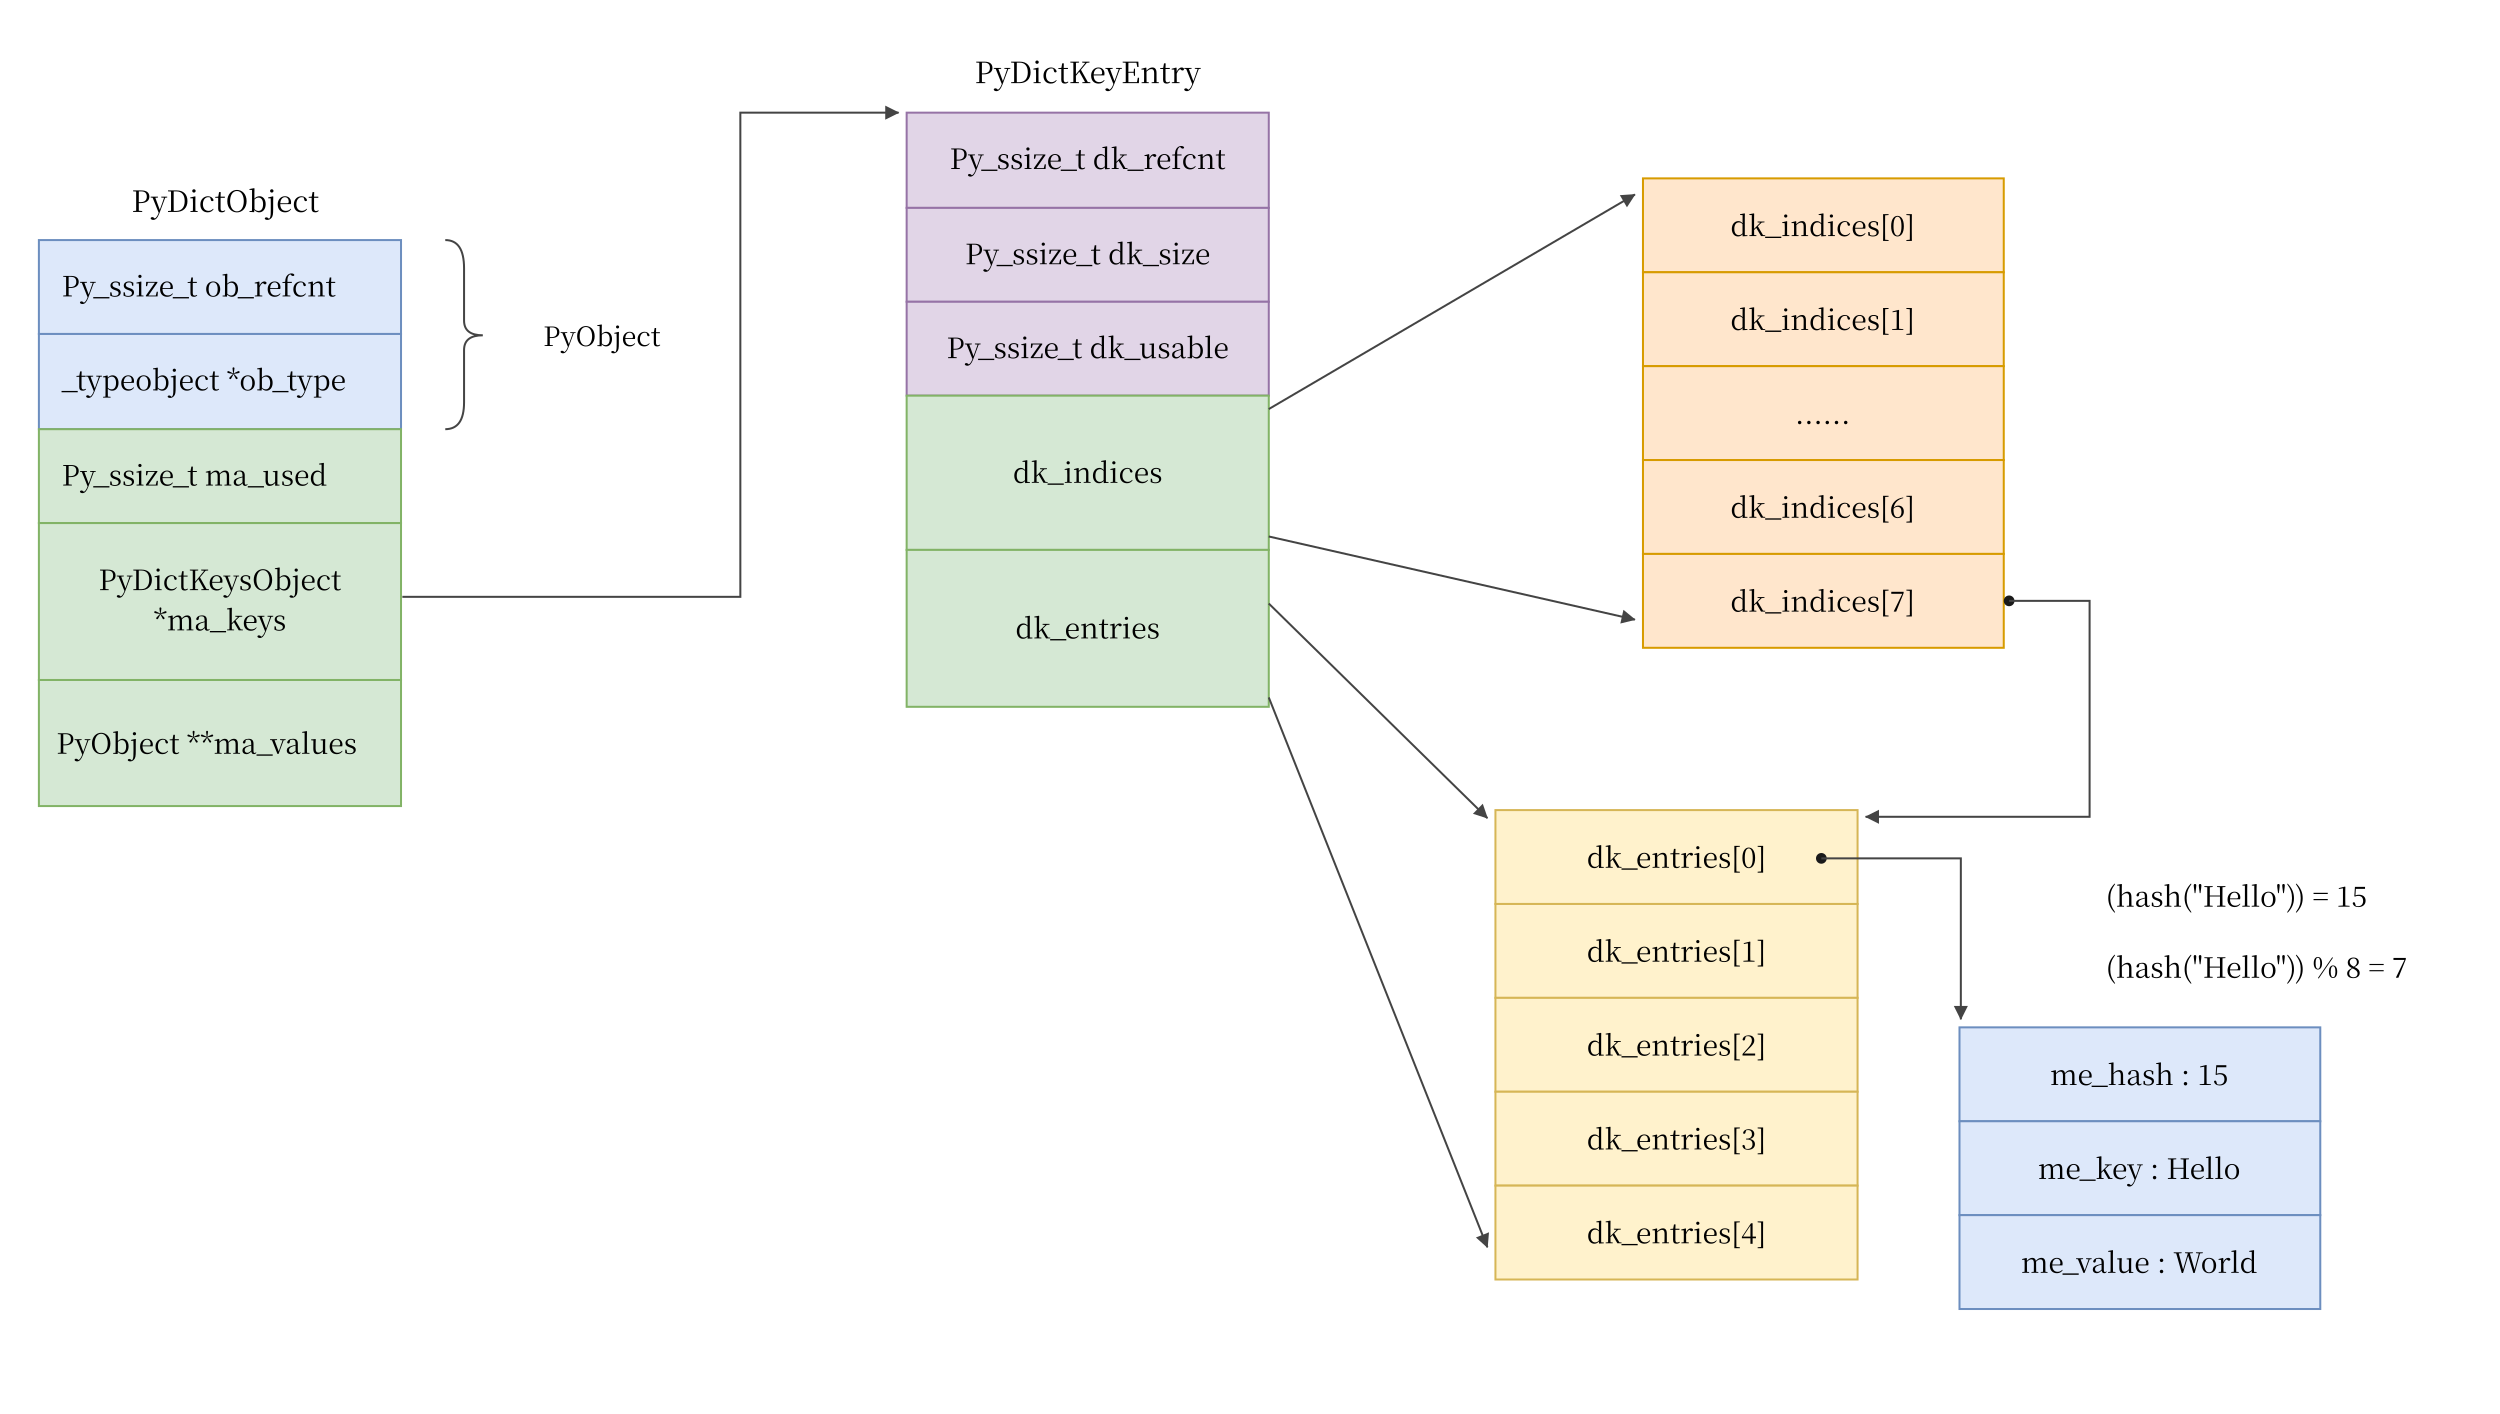
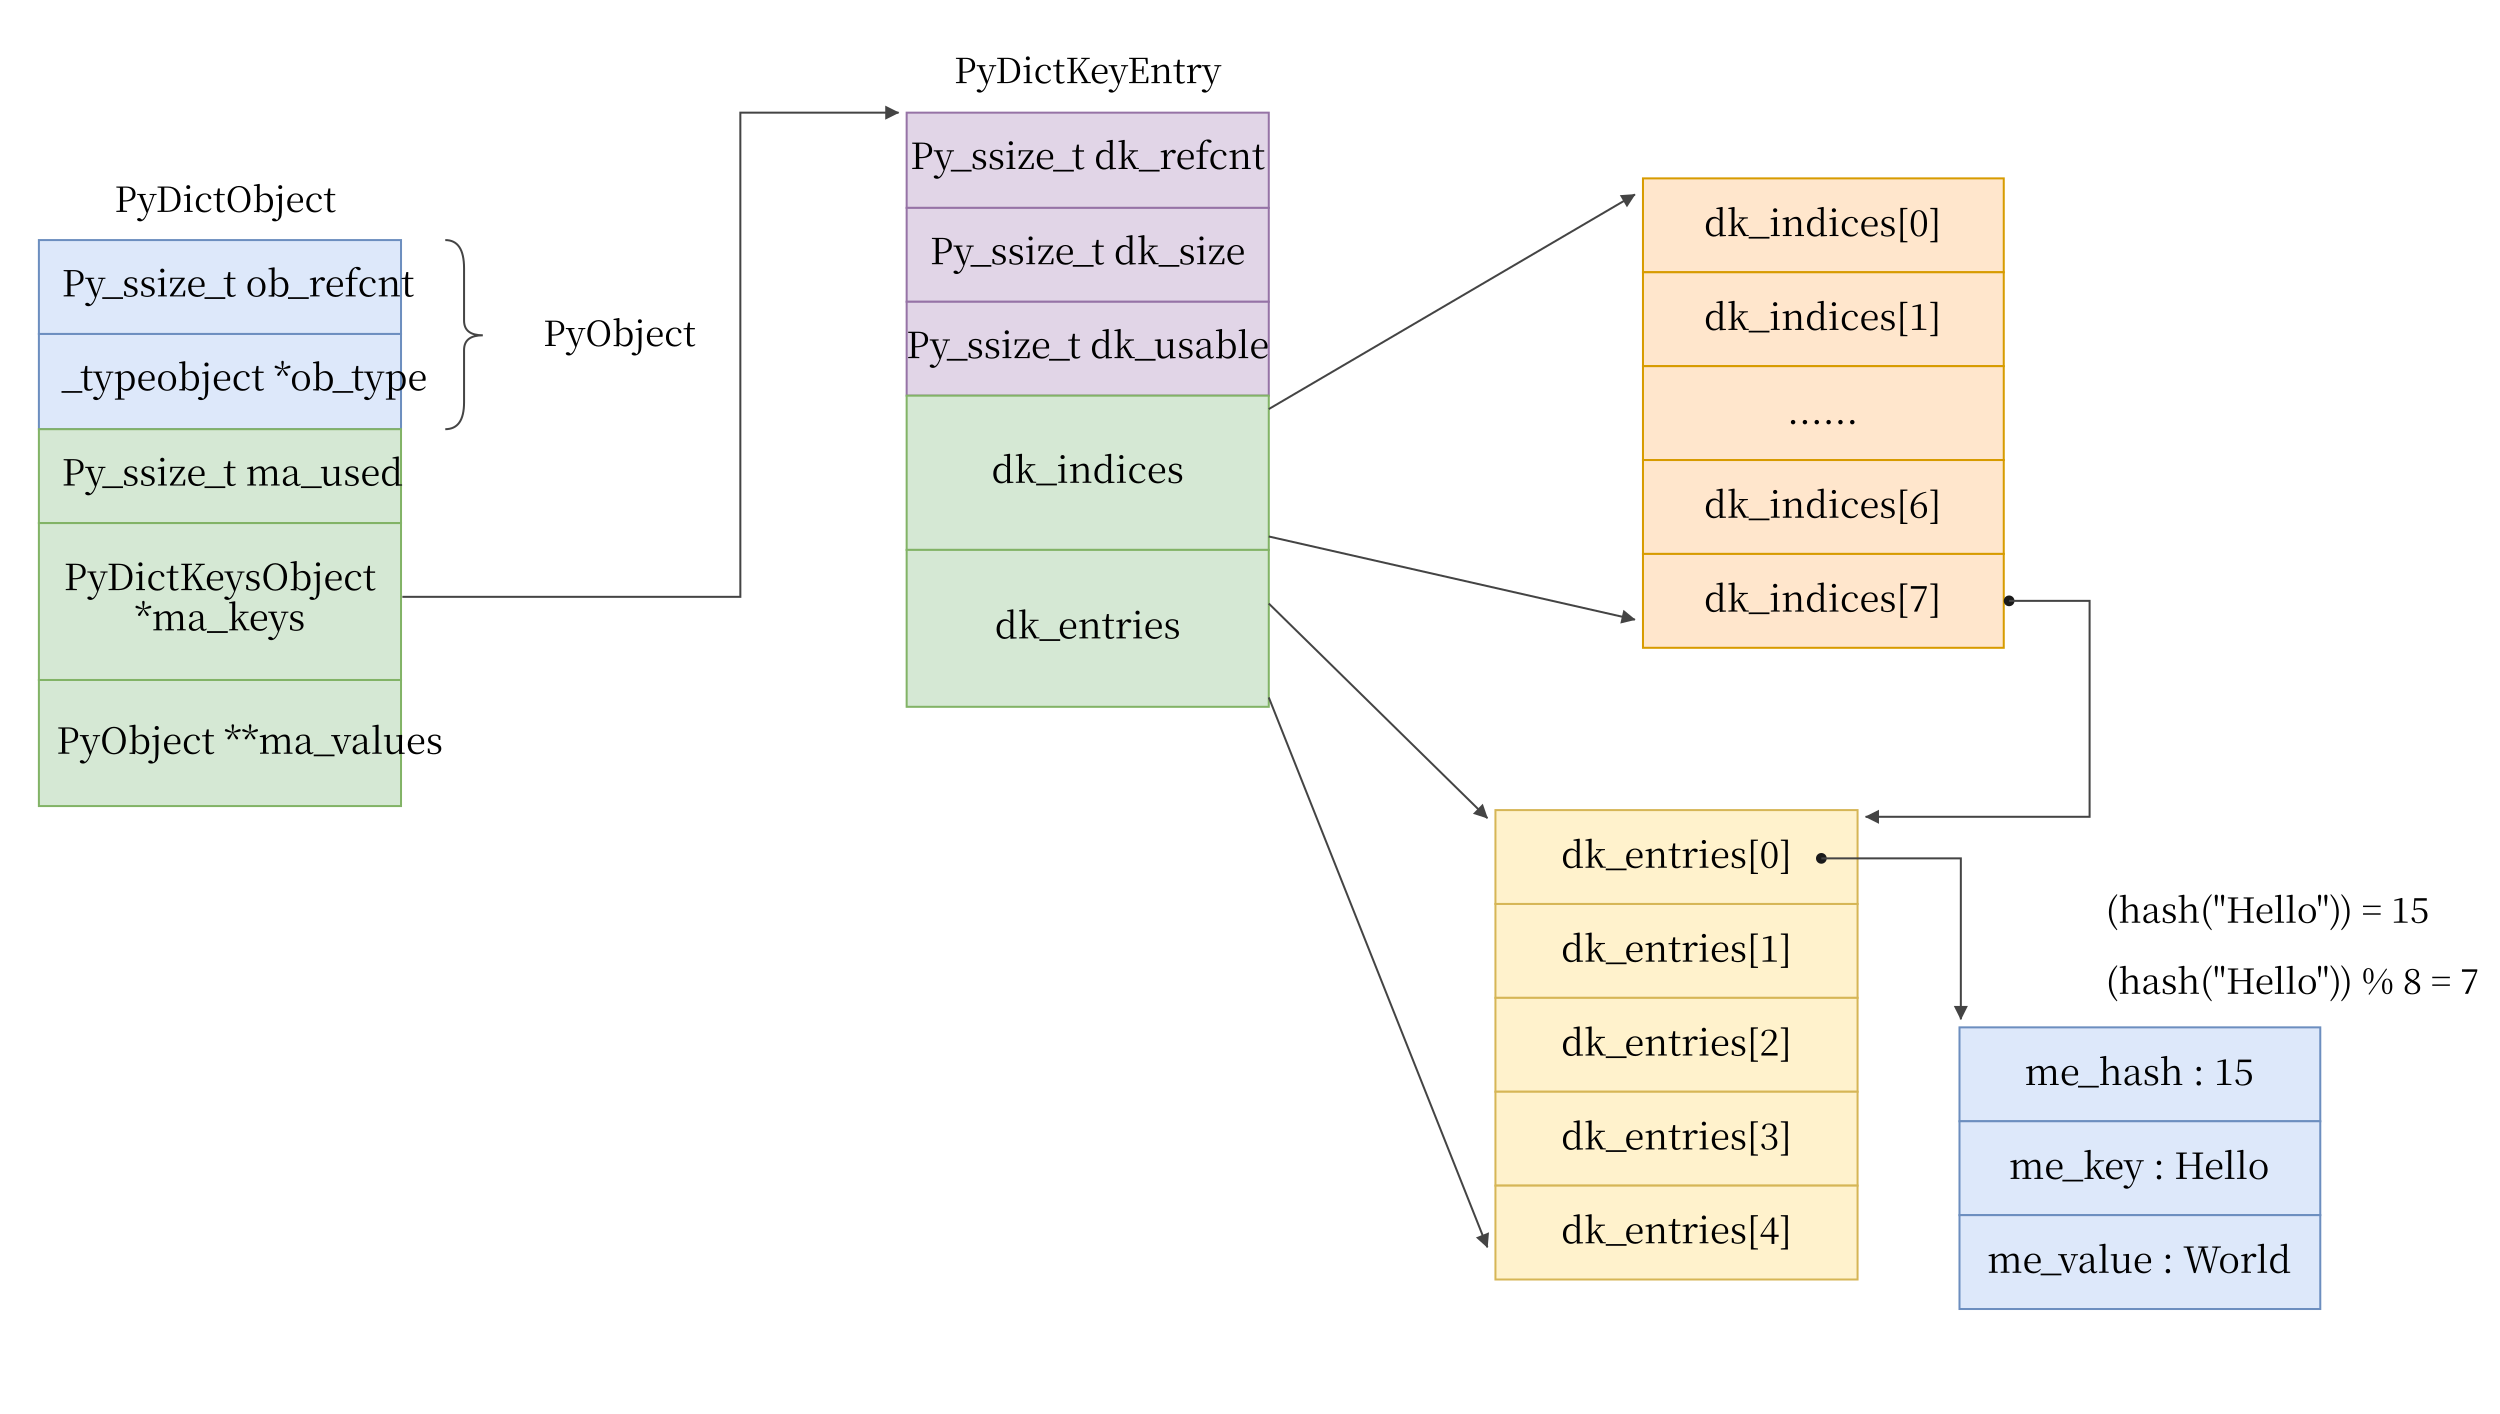
<svg xmlns="http://www.w3.org/2000/svg" viewBox="0 0 1864 1054" role="img" aria-label="字典的内存结构：PyDictObject 的 ma_keys 指向 PyDictKeyEntry，它的 dk_indices 与 dk_entries 分别指向下标数组与键值对数组" font-family="Seaford, 'Songti SC', STSong, SimSun, 'Noto Serif CJK SC', Palatino, 'Source Serif Pro', serif" width="1864" height="1054">
  <defs>
    <marker id="arrow-33dict" viewBox="0 0 10 10" refX="9.5" refY="5" markerWidth="7" markerHeight="7" orient="auto-start-reverse">
      <path d="M0,0 L10,5 L0,10 z" fill="#444" />
    </marker>
  </defs>
-   <text x="168" y="158" font-size="22" text-anchor="middle">PyDictObject</text>
+   <text x="168" y="158" font-size="26" text-anchor="middle">PyDictObject</text>
  <g stroke="#6c8ebf" stroke-width="1.5" fill="#dde8fa">
    <rect x="29" y="179" width="270" height="70" />
    <rect x="29" y="249" width="270" height="71" />
  </g>
  <g stroke="#82b366" stroke-width="1.5" fill="#d5e8d4">
    <rect x="29" y="320" width="270" height="70" />
    <rect x="29" y="390" width="270" height="117" />
    <rect x="29" y="507" width="270" height="94" />
  </g>
-   <g font-size="21">
+   <g font-size="27">
    <text x="46" y="221">Py_ssize_t ob_refcnt</text>
    <text x="46" y="291">_typeobject *ob_type</text>
    <text x="46" y="362">Py_ssize_t ma_used</text>
    <text x="164" y="440" text-anchor="middle">PyDictKeysObject</text>
    <text x="164" y="470" text-anchor="middle">*ma_keys</text>
    <text x="42" y="562">PyObject **ma_values</text>
  </g>
  <path d="M332 179 Q 346 179 346 200 V 239 Q 346 250 360 250 Q 346 250 346 261 V 300 Q 346 320 332 320" fill="none" stroke="#444" stroke-width="1.5" />
-   <text x="405" y="258" font-size="20">PyObject</text>
-   <text x="811" y="62" font-size="22" text-anchor="middle">PyDictKeyEntry</text>
+   <text x="405" y="258" font-size="26">PyObject</text>
+   <text x="811" y="62" font-size="26" text-anchor="middle">PyDictKeyEntry</text>
  <g stroke="#9673a6" stroke-width="1.5" fill="#e1d5e7">
    <rect x="676" y="84" width="270" height="71" />
    <rect x="676" y="155" width="270" height="70" />
    <rect x="676" y="225" width="270" height="70" />
  </g>
  <g stroke="#82b366" stroke-width="1.5" fill="#d5e8d4">
    <rect x="676" y="295" width="270" height="115" />
    <rect x="676" y="410" width="270" height="117" />
  </g>
-   <g font-size="21" text-anchor="middle">
+   <g font-size="27" text-anchor="middle">
    <text x="811" y="126">Py_ssize_t dk_refcnt</text>
    <text x="811" y="197">Py_ssize_t dk_size</text>
    <text x="811" y="267">Py_ssize_t dk_usable</text>
    <text x="811" y="360">dk_indices</text>
    <text x="811" y="476">dk_entries</text>
  </g>
  <path d="M300 445 H 552 V 84 H 670" fill="none" stroke="#444" stroke-width="1.5" marker-end="url(#arrow-33dict)" />
  <g stroke="#d79b00" stroke-width="1.5" fill="#ffe6cc">
    <rect x="1225" y="133" width="269" height="70" />
    <rect x="1225" y="203" width="269" height="70" />
    <rect x="1225" y="273" width="269" height="70" />
    <rect x="1225" y="343" width="269" height="70" />
    <rect x="1225" y="413" width="269" height="70" />
  </g>
-   <g font-size="21" text-anchor="middle">
+   <g font-size="27" text-anchor="middle">
    <text x="1359" y="176">dk_indices[0]</text>
    <text x="1359" y="246">dk_indices[1]</text>
    <text x="1359" y="316">......</text>
    <text x="1359" y="386">dk_indices[6]</text>
    <text x="1359" y="456">dk_indices[7]</text>
  </g>
  <g stroke="#d6b656" stroke-width="1.5" fill="#fff2cc">
    <rect x="1115" y="604" width="270" height="70" />
    <rect x="1115" y="674" width="270" height="70" />
    <rect x="1115" y="744" width="270" height="70" />
    <rect x="1115" y="814" width="270" height="70" />
    <rect x="1115" y="884" width="270" height="70" />
  </g>
-   <g font-size="21" text-anchor="middle">
+   <g font-size="27" text-anchor="middle">
    <text x="1250" y="647">dk_entries[0]</text>
    <text x="1250" y="717">dk_entries[1]</text>
    <text x="1250" y="787">dk_entries[2]</text>
    <text x="1250" y="857">dk_entries[3]</text>
    <text x="1250" y="927">dk_entries[4]</text>
  </g>
  <g stroke="#6c8ebf" stroke-width="1.5" fill="#dde8fa">
    <rect x="1461" y="766" width="269" height="70" />
    <rect x="1461" y="836" width="269" height="70" />
    <rect x="1461" y="906" width="269" height="70" />
  </g>
-   <g font-size="21" text-anchor="middle">
+   <g font-size="27" text-anchor="middle">
    <text x="1595" y="809">me_hash : 15</text>
    <text x="1595" y="879">me_key : Hello</text>
    <text x="1595" y="949">me_value : World</text>
  </g>
  <g fill="none" stroke="#444" stroke-width="1.5" marker-end="url(#arrow-33dict)">
    <path d="M946 305 L 1219 145" />
    <path d="M946 400 L 1219 462" />
    <path d="M946 450 L 1109 610" />
    <path d="M946 520 L 1109 930" />
  </g>
  <circle cx="1498" cy="448" r="4" fill="#1a1a1a" />
  <path d="M1498 448 H 1558 V 609 H 1391" fill="none" stroke="#444" stroke-width="1.5" marker-end="url(#arrow-33dict)" />
  <circle cx="1358" cy="640" r="4" fill="#1a1a1a" />
  <path d="M1358 640 H 1462 V 760" fill="none" stroke="#444" stroke-width="1.5" marker-end="url(#arrow-33dict)" />
-   <g font-size="21">
-     <text x="1570" y="676">(hash("Hello")) = 15</text>
-     <text x="1570" y="729">(hash("Hello")) % 8 = 7</text>
+   <g font-size="26">
+     <text x="1570" y="688">(hash("Hello")) = 15</text>
+     <text x="1570" y="741">(hash("Hello")) % 8 = 7</text>
  </g>
</svg>
